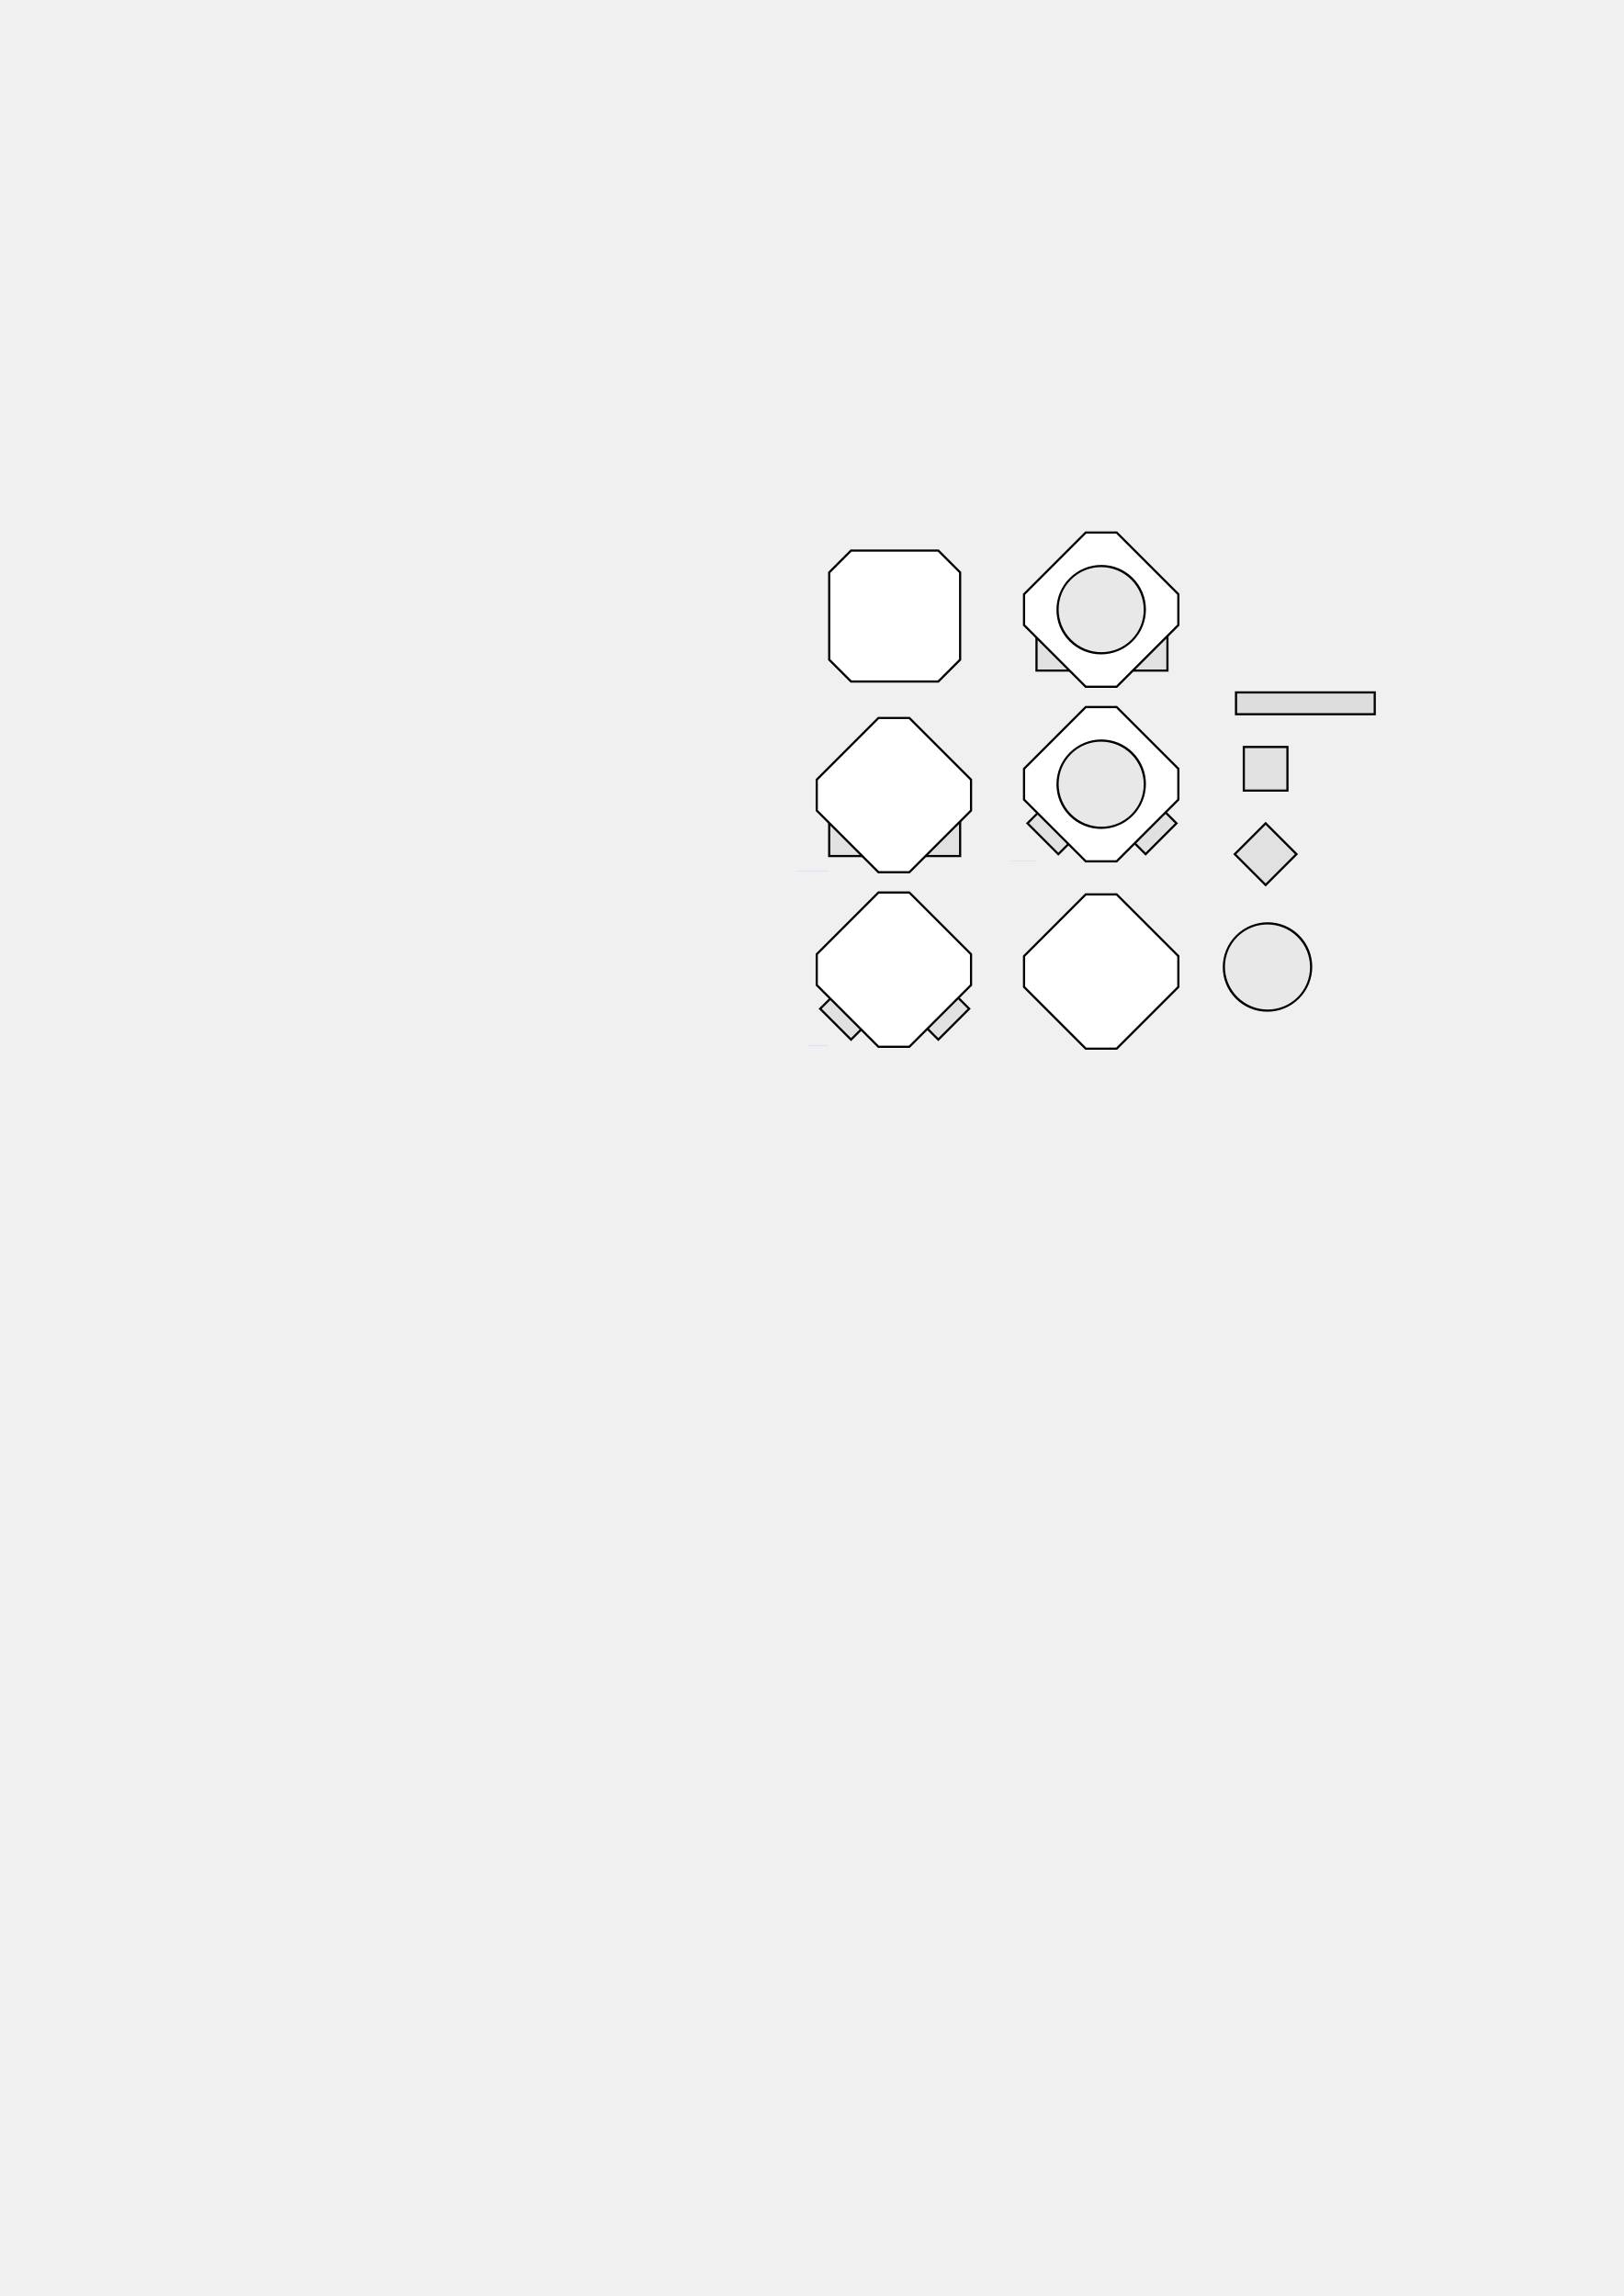
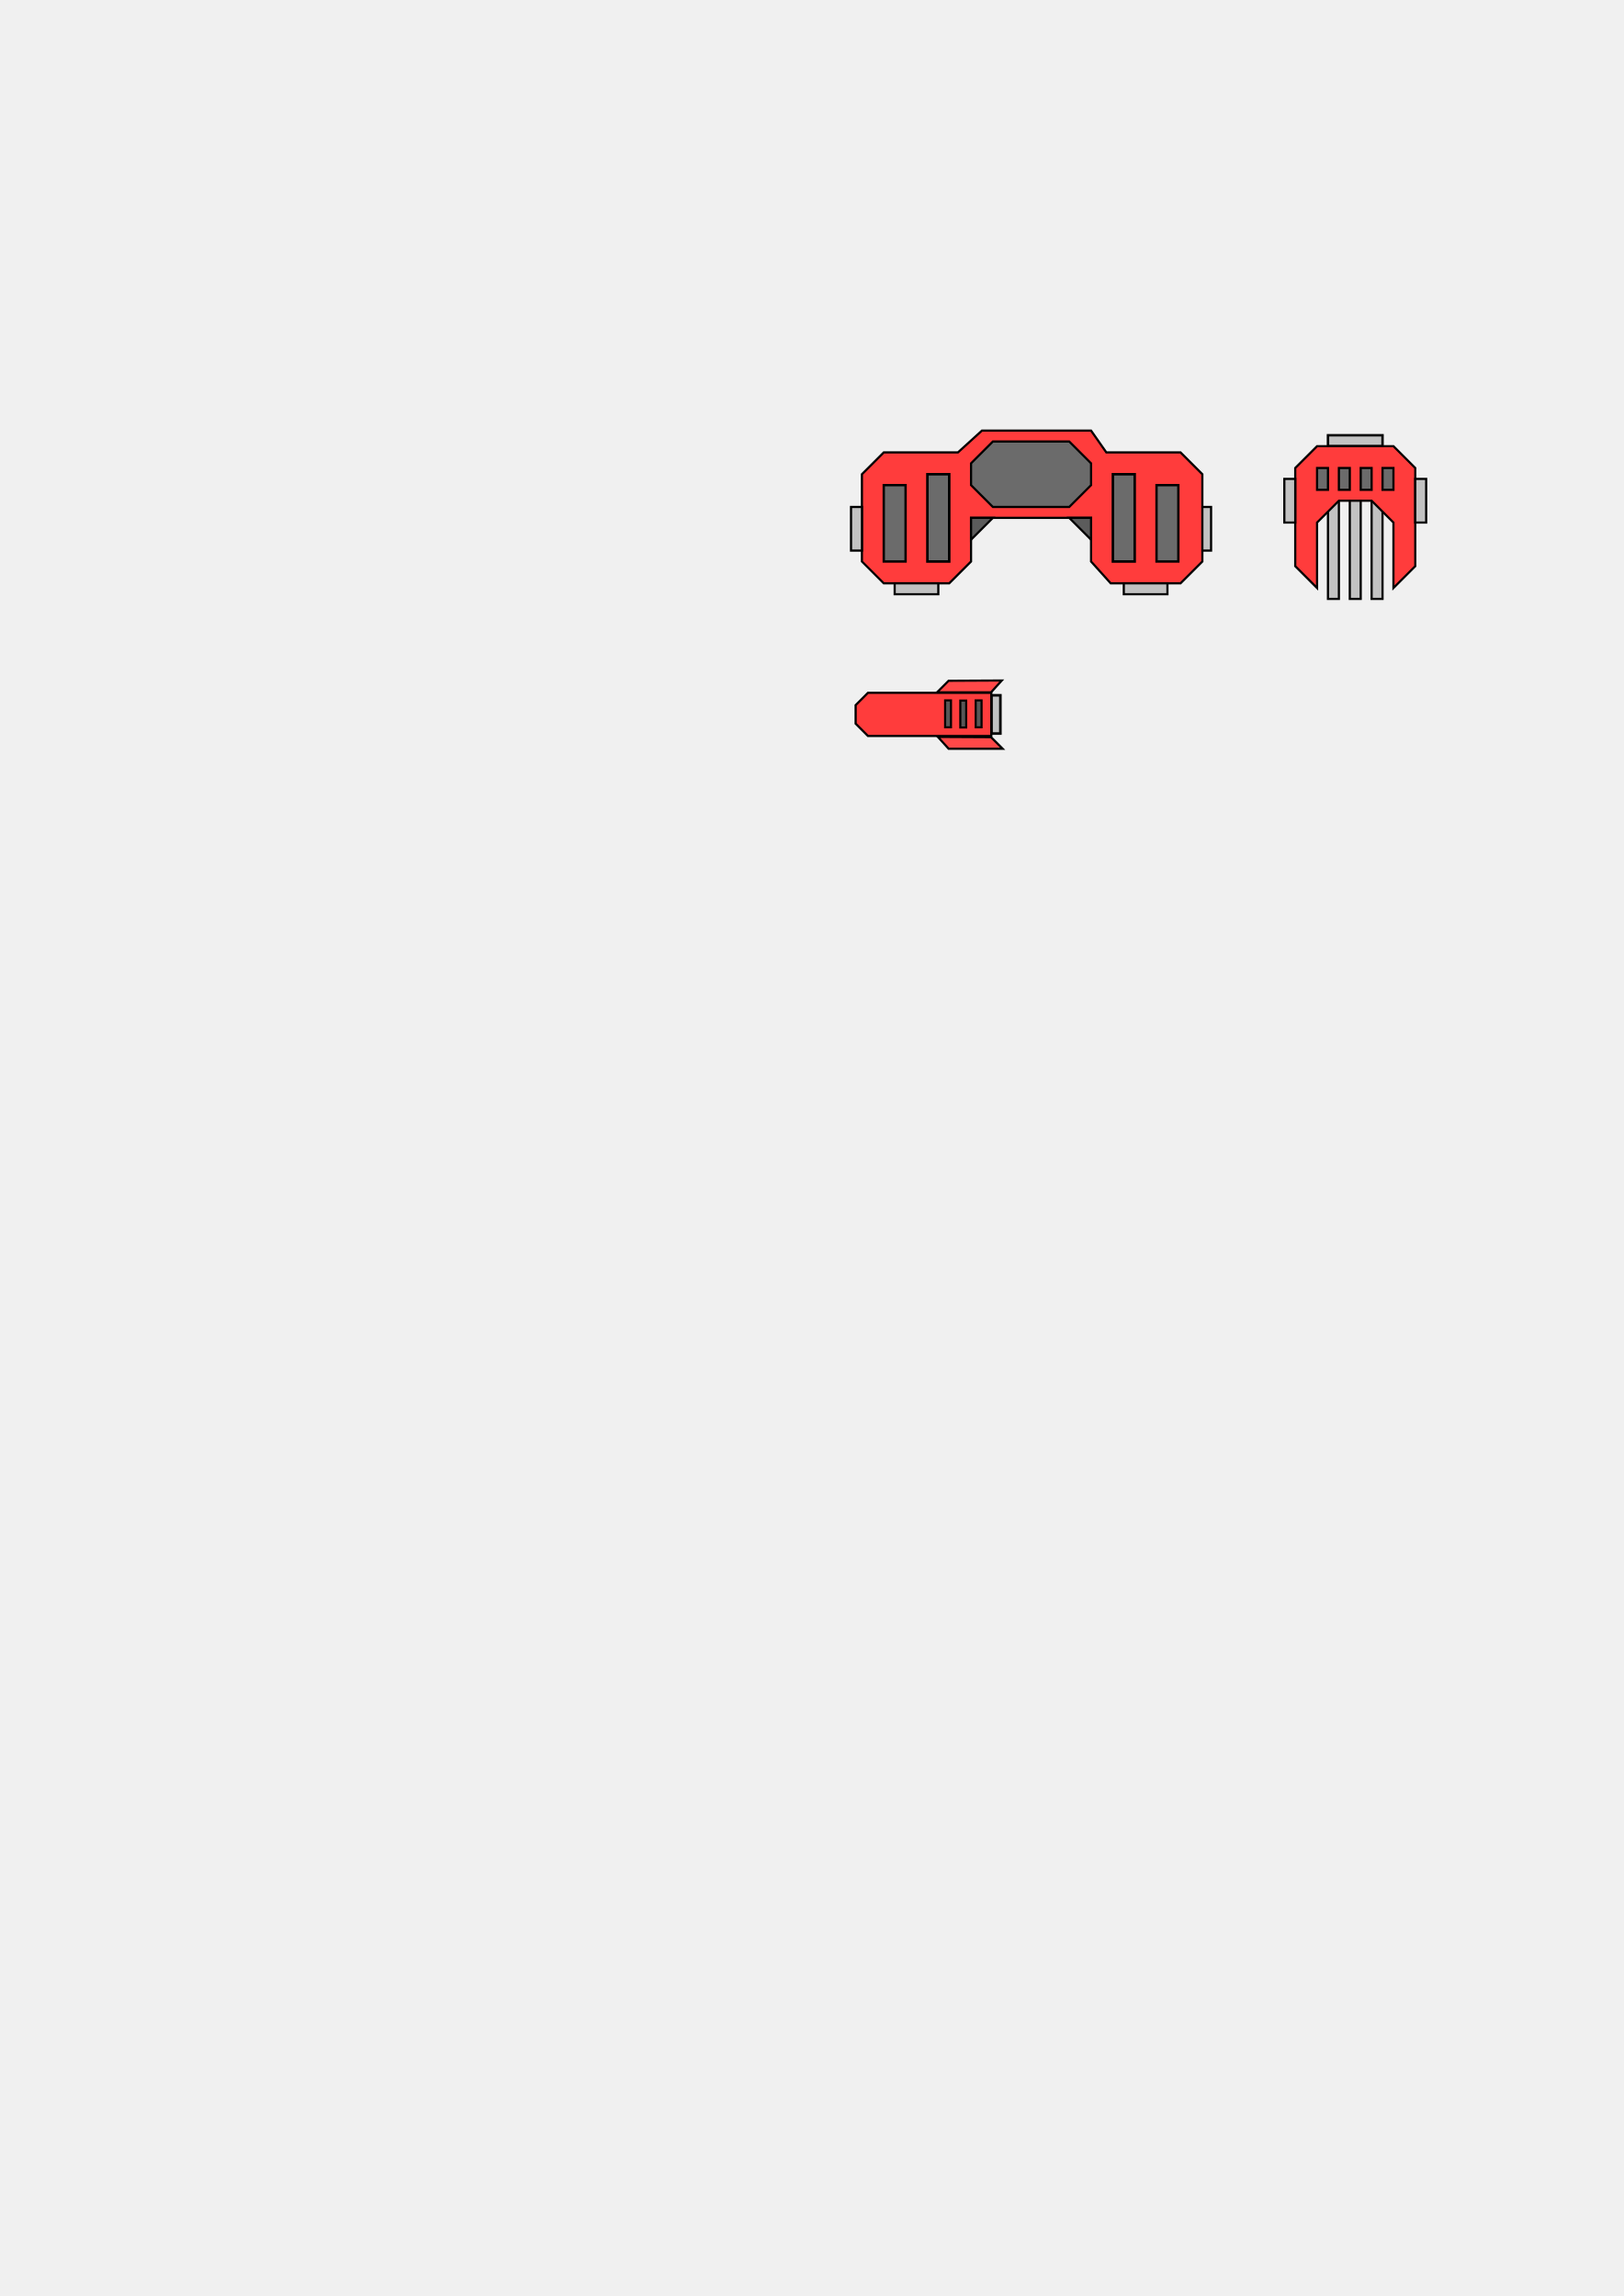
<svg xmlns="http://www.w3.org/2000/svg" width="744.094" height="1052.362" id="svg2" version="1.1">
  <defs id="defs4" />
  <g id="layer1">
-     <rect style="fill:#e1e1e1;fill-opacity:1;stroke:#000000;stroke-width:1;stroke-opacity:1;stroke-miterlimit:4;stroke-dasharray:none" id="rect3808-9-5" width="20" height="20" x="-307.362" y="475" transform="matrix(0,-1,1,0,0,0)" />
-     <rect style="fill:#e1e1e1;fill-opacity:1;stroke:#000000;stroke-width:1;stroke-opacity:1;stroke-miterlimit:4;stroke-dasharray:none" id="rect3808-9" width="20" height="20" x="-307.362" y="515" transform="matrix(0,-1,1,0,0,0)" />
-     <path style="fill:#ffffff;stroke:#000000;stroke-width:1px;stroke-linecap:butt;stroke-linejoin:miter;stroke-opacity:1;fill-opacity:1" d="m 380,262.362 0,40 10,10 40,0 10,-10 0,-40 -10,-10 -40,0 z" id="path2985" />
-     <path style="fill:#0000ff;fill-opacity:1" id="path3009" d="m 500,327.362 a 15,15 0 0 1 -2e-5,0.023 L 485,327.362 z" transform="translate(-25.3553,-12.92891)" />
-     <path style="fill:#ffffff;fill-opacity:1;stroke:#000000;stroke-width:1px;stroke-linecap:butt;stroke-linejoin:miter;stroke-opacity:1" d="m 497.574,244.078 -28.284,28.284 0,14.142 28.284,28.284 14.142,0 L 540,286.504 l 0,-14.142 -28.284,-28.284 z" id="path2985-6" />
-     <path style="fill:#e8e8e8;fill-opacity:1;stroke:#000000;stroke-opacity:1;stroke-width:0.81;stroke-miterlimit:4;stroke-dasharray:none" id="path3785-0-7" d="m 570,272.362 a 17.5,15 0 1 1 -35,0 17.5,15 0 1 1 35,0 z" transform="matrix(0.8081224,0.8081224,-0.9428088,0.9428088,314.9425,-423.8399)" />
-     <path style="fill:#e8e8e8;fill-opacity:1;stroke:#000000;stroke-opacity:1;stroke-width:0.81;stroke-miterlimit:4;stroke-dasharray:none" id="path3785-0-7-1" d="m 570,272.362 a 17.5,15 0 1 1 -35,0 17.5,15 0 1 1 35,0 z" transform="matrix(0.8081224,0.8081224,-0.9428088,0.9428088,391.1557,-260.053)" />
-     <rect style="fill:#e1e1e1;fill-opacity:1;stroke:#000000;stroke-width:1;stroke-opacity:1;stroke-miterlimit:4;stroke-dasharray:none" id="rect3808-9-7" width="20" height="20" x="-362.362" y="570" transform="matrix(0,-1,1,0,0,0)" />
-     <rect style="fill:#e1e1e1;fill-opacity:1;stroke:#000000;stroke-width:1;stroke-opacity:1;stroke-miterlimit:4;stroke-dasharray:none" id="rect3808-9-7-0" width="20" height="20" x="-696.957" y="123.287" transform="matrix(-0.7071068,-0.7071068,0.7071068,-0.7071068,0,0)" />
-     <rect style="fill:#e1e1e1;fill-opacity:1;stroke:#000000;stroke-width:1;stroke-opacity:1;stroke-miterlimit:4;stroke-dasharray:none" id="rect3808-9-5-9" width="20" height="20" x="-619.782" y="66.111" transform="matrix(-0.7071068,-0.7071068,0.7071068,-0.7071068,0,0)" />
-     <rect style="fill:#e1e1e1;fill-opacity:1;stroke:#000000;stroke-width:1;stroke-opacity:1;stroke-miterlimit:4;stroke-dasharray:none" id="rect3808-9-4" width="20" height="20" x="-648.066" y="94.396" transform="matrix(-0.7071068,-0.7071068,0.7071068,-0.7071068,0,0)" />
-     <path style="fill:#0000ff;fill-opacity:1" id="path3009-8" d="m 500,327.362 a 15,15 0 0 1 -2e-5,0.023 L 485,327.362 z" transform="translate(-25.35542,67.07109)" />
-     <path style="fill:#ffffff;fill-opacity:1;stroke:#000000;stroke-width:1px;stroke-linecap:butt;stroke-linejoin:miter;stroke-opacity:1" d="m 497.573,324.078 -28.284,28.284 0,14.142 28.284,28.284 14.142,0 28.284,-28.284 0,-14.142 -28.284,-28.284 z" id="path2985-6-8" />
-     <path style="fill:#e8e8e8;fill-opacity:1;stroke:#000000;stroke-opacity:1;stroke-width:0.81;stroke-miterlimit:4;stroke-dasharray:none" id="path3785-0-7-2" d="m 570,272.362 a 17.5,15 0 1 1 -35,0 17.5,15 0 1 1 35,0 z" transform="matrix(0.8081224,0.8081224,-0.9428088,0.9428088,314.9424,-343.8399)" />
-     <rect style="fill:#e1e1e1;fill-opacity:1;stroke:#000000;stroke-width:1;stroke-opacity:1;stroke-miterlimit:4;stroke-dasharray:none" id="rect3808-9-5-4" width="20" height="20" x="-392.362" y="380" transform="matrix(0,-1,1,0,0,0)" />
-     <rect style="fill:#e1e1e1;fill-opacity:1;stroke:#000000;stroke-width:1;stroke-opacity:1;stroke-miterlimit:4;stroke-dasharray:none" id="rect3808-9-55" width="20" height="20" x="-392.362" y="420" transform="matrix(0,-1,1,0,0,0)" />
-     <path style="fill:#0000ff;fill-opacity:1" id="path3009-1" d="m 500,327.362 a 15,15 0 0 1 -2e-5,0.023 L 485,327.362 z" transform="translate(-120.3551,72.07109)" />
-     <path style="fill:#ffffff;fill-opacity:1;stroke:#000000;stroke-width:1px;stroke-linecap:butt;stroke-linejoin:miter;stroke-opacity:1" d="m 402.574,329.078 -28.284,28.284 0,14.142 28.284,28.284 14.142,0 28.284,-28.284 0,-14.142 -28.284,-28.284 z" id="path2985-6-7" />
-     <rect style="fill:#e1e1e1;fill-opacity:1;stroke:#000000;stroke-width:1;stroke-opacity:1;stroke-miterlimit:4;stroke-dasharray:none" id="rect3808-9-5-9-5" width="20" height="20" x="-612.711" y="-61.168" transform="matrix(-0.7071068,-0.7071068,0.7071068,-0.7071068,0,0)" />
-     <rect style="fill:#e1e1e1;fill-opacity:1;stroke:#000000;stroke-width:1;stroke-opacity:1;stroke-miterlimit:4;stroke-dasharray:none" id="rect3808-9-4-2" width="20" height="20" x="-640.995" y="-32.883" transform="matrix(-0.7071068,-0.7071068,0.7071068,-0.7071068,0,0)" />
-     <path style="fill:#0000ff;fill-opacity:1" id="path3009-8-7" d="m 500,327.362 a 15,15 0 0 1 -2e-5,0.023 L 485,327.362 z" transform="translate(-120.3553,152.0711)" />
-     <path style="fill:#ffffff;fill-opacity:1;stroke:#000000;stroke-width:1px;stroke-linecap:butt;stroke-linejoin:miter;stroke-opacity:1" d="m 402.574,409.078 -28.284,28.284 0,14.142 28.284,28.284 14.142,0 28.284,-28.284 0,-14.142 -28.284,-28.284 z" id="path2985-6-8-6" />
-     <path style="fill:#ffffff;fill-opacity:1;stroke:#000000;stroke-width:1px;stroke-linecap:butt;stroke-linejoin:miter;stroke-opacity:1" d="m 497.574,409.936 -28.284,28.284 0,14.142 28.284,28.284 14.142,0 L 540,452.362 l 0,-14.142 -28.284,-28.284 z" id="path2985-6-8-6-4" />
-     <rect style="fill:#dddddd;fill-opacity:1;stroke:#000000;stroke-width:1;stroke-miterlimit:4;stroke-opacity:1;stroke-dasharray:none" id="rect3857-3" width="63.571" height="10" x="566.429" y="317.362" />
+     <rect style="fill:#c2c2c2;fill-opacity:1;stroke:#000000;stroke-width:1;stroke-miterlimit:4;stroke-opacity:1;stroke-dasharray:none" id="rect3808-9-7-5-3-6-4" width="5" height="20" x="-555" y="-252.362" transform="scale(-1,-1)" />
+     <path style="fill:#c2c2c2;fill-opacity:1;stroke:#000000;stroke-width:1px;stroke-linecap:butt;stroke-linejoin:miter;stroke-opacity:1" d="m 608.571,224.505 0,50 5,0 0,-50 z" id="path4085" />
+     <path style="fill:#c2c2c2;fill-opacity:1;stroke:#000000;stroke-width:1px;stroke-linecap:butt;stroke-linejoin:miter;stroke-opacity:1" d="m 628.571,224.505 0,50 5,0 0,-50 z" id="path4085-2" />
+     <path style="fill:#c2c2c2;fill-opacity:1;stroke:#000000;stroke-width:1px;stroke-linecap:butt;stroke-linejoin:miter;stroke-opacity:1" d="m 618.571,224.505 0,50 5,0 0,-50 z" id="path4085-2-5" />
+     <path style="fill:#ff3c3c;fill-opacity:1;stroke:#000000;stroke-width:1px;stroke-linecap:butt;stroke-linejoin:miter;stroke-opacity:1" d="m 395,217.362 0,40 10,10 30,0 10,-10 0,-20 20,0 35,0 0,20 9,10 32,0 10,-10 0,-40 -10,-10 -34,0 -7,-10 -25,0 -25,0 -11,10 -34,0 z" id="path2985" />
+     <rect style="fill:#c2c2c2;fill-opacity:1;stroke:#000000;stroke-width:1.118;stroke-miterlimit:4;stroke-opacity:1;stroke-dasharray:none" id="rect3808-9-7" width="5" height="25" x="-204.505" y="608.571" transform="matrix(0,-1,1,0,0,0)" />
+     <rect style="fill:#c2c2c2;fill-opacity:1;stroke:#000000;stroke-width:1;stroke-miterlimit:4;stroke-opacity:1;stroke-dasharray:none" id="rect3808-9-7-5" width="5" height="20" x="-272.362" y="515" transform="matrix(0,-1,1,0,0,0)" />
+     <path style="fill:#6b6b6b;fill-opacity:1;stroke:#000000;stroke-width:1.08px;stroke-linecap:butt;stroke-linejoin:miter;stroke-opacity:1" d="m 405,222.362 0,35 10,0 0,-35 z" id="path4032" />
+     <path style="fill:#6b6b6b;stroke:#000000;stroke-width:1px;stroke-linecap:butt;stroke-linejoin:miter;stroke-opacity:1;fill-opacity:1" d="m 455,202.362 -10,10 0,10 10,10 35,0 10,-10 0,-10 -10,-10 z" id="path4034" />
+     <path style="fill:#6b6b6b;fill-opacity:1;stroke:#000000;stroke-width:1.155px;stroke-linecap:butt;stroke-linejoin:miter;stroke-opacity:1" d="m 425,217.362 0,40 10,0 0,-40 z" id="path4032-3" />
+     <path style="fill:#6b6b6b;fill-opacity:1;stroke:#000000;stroke-width:1.155px;stroke-linecap:butt;stroke-linejoin:miter;stroke-opacity:1" d="m 510,217.362 0,40 10,0 0,-40 z" id="path4032-3-2" />
+     <path style="fill:#6b6b6b;fill-opacity:1;stroke:#000000;stroke-width:1.08px;stroke-linecap:butt;stroke-linejoin:miter;stroke-opacity:1" d="m 530,222.362 0,35 10,0 0,-35 z" id="path4032-3-8" />
+     <path style="fill:#5c5c5c;stroke:#000000;stroke-width:1px;stroke-linecap:butt;stroke-linejoin:miter;stroke-opacity:1;fill-opacity:1" d="m 445,247.362 10,-10 -10,0 z" id="path4079" />
+     <path style="fill:#5c5c5c;stroke:#000000;stroke-width:1px;stroke-linecap:butt;stroke-linejoin:miter;stroke-opacity:1;fill-opacity:1" d="m 500,247.362 -10,-10 10,0 z" id="path4081" />
+     <path style="fill:#ff3c3c;fill-opacity:1;stroke:#000000;stroke-width:1px;stroke-linecap:butt;stroke-linejoin:miter;stroke-opacity:1" d="m 593.571,214.505 0,45 10,10 0,-30 10,-10 15,0 10,10 0,30 10,-10 0,-45 -10,-10 -35,0 z" id="path4083" />
+     <rect style="fill:#c2c2c2;fill-opacity:1;stroke:#000000;stroke-width:1;stroke-miterlimit:4;stroke-opacity:1;stroke-dasharray:none" id="rect3808-9-7-5-3" width="5" height="20" x="-272.362" y="410" transform="matrix(0,-1,1,0,0,0)" />
+     <rect style="fill:#c2c2c2;fill-opacity:1;stroke:#000000;stroke-width:1;stroke-miterlimit:4;stroke-opacity:1;stroke-dasharray:none" id="rect3808-9-7-5-3-6" width="5" height="20" x="-395" y="-252.362" transform="scale(-1,-1)" />
+     <rect style="fill:#c2c2c2;fill-opacity:1;stroke:#000000;stroke-width:1;stroke-miterlimit:4;stroke-opacity:1;stroke-dasharray:none" id="rect3808-9-7-5-3-6-1" width="5" height="20" x="-653.571" y="-239.505" transform="scale(-1,-1)" />
+     <path style="fill:#6b6b6b;fill-opacity:1;stroke:#000000;stroke-width:1;stroke-linecap:butt;stroke-linejoin:miter;stroke-miterlimit:4;stroke-opacity:1;stroke-dasharray:none" d="m 603.571,214.505 0,10 5,0 0,-10 z" id="path4032-8" />
+     <path style="fill:#6b6b6b;fill-opacity:1;stroke:#000000;stroke-width:1;stroke-linecap:butt;stroke-linejoin:miter;stroke-miterlimit:4;stroke-opacity:1;stroke-dasharray:none" d="m 613.571,214.505 0,10 5,0 0,-10 z" id="path4032-8-6" />
+     <path style="fill:#6b6b6b;fill-opacity:1;stroke:#000000;stroke-width:1;stroke-linecap:butt;stroke-linejoin:miter;stroke-miterlimit:4;stroke-opacity:1;stroke-dasharray:none" d="m 623.571,214.505 0,10 5,0 0,-10 z" id="path4032-8-2" />
+     <path style="fill:#6b6b6b;fill-opacity:1;stroke:#000000;stroke-width:1;stroke-linecap:butt;stroke-linejoin:miter;stroke-miterlimit:4;stroke-opacity:1;stroke-dasharray:none" d="m 633.571,214.505 0,10 5,0 0,-10 z" id="path4032-8-1" />
+     <rect style="fill:#c2c2c2;fill-opacity:1;stroke:#000000;stroke-width:1;stroke-miterlimit:4;stroke-opacity:1;stroke-dasharray:none" id="rect3808-9-7-5-3-6-1-6" width="5" height="20" x="-593.571" y="-239.505" transform="scale(-1,-1)" />
+     <path style="fill:#ff3c3c;fill-opacity:1;stroke:#000000;stroke-width:1;stroke-linecap:butt;stroke-linejoin:miter;stroke-miterlimit:4;stroke-opacity:1;stroke-dasharray:none" d="m 397.764,317.549 -5.652,5.652 0,8.478 5.652,5.652 56.522,0 0,-19.783 z" id="path4269" />
+     <rect style="fill:#c2c2c2;fill-opacity:1;stroke:#000000;stroke-width:1.192;stroke-miterlimit:4;stroke-opacity:1;stroke-dasharray:none" id="rect3808-9-7-5-3-6-2" width="4.062" height="17.529" x="-458.444" y="-336.211" transform="scale(-1,-1)" />
+     <rect style="fill:#575757;fill-opacity:1;stroke:#000000;stroke-width:0.961;stroke-miterlimit:4;stroke-opacity:1;stroke-dasharray:none" id="rect3808-9-7-5-3-6-9-1" width="2.694" height="12.337" x="-449.824" y="-333.355" transform="scale(-1,-1)" />
+     <rect style="fill:#575757;fill-opacity:1;stroke:#000000;stroke-width:0.961;stroke-miterlimit:4;stroke-opacity:1;stroke-dasharray:none" id="rect3808-9-7-5-3-6-9-1-5" width="2.694" height="12.337" x="-442.776" y="-333.441" transform="scale(-1,-1)" />
+     <rect style="fill:#575757;fill-opacity:1;stroke:#000000;stroke-width:0.961;stroke-miterlimit:4;stroke-opacity:1;stroke-dasharray:none" id="rect3808-9-7-5-3-6-9-1-0" width="2.694" height="12.337" x="-435.811" y="-333.352" transform="scale(-1,-1)" />
+     <path style="fill:#ff4848;fill-opacity:1;stroke:#000000;stroke-width:1px;stroke-linecap:butt;stroke-linejoin:miter;stroke-opacity:1" d="m 429.406,317.337 5.303,-5.303 24.37,-0.126 -4.924,5.43 z" id="path4350" />
+     <path style="fill:#ff4848;fill-opacity:1;stroke:#000000;stroke-width:1px;stroke-linecap:butt;stroke-linejoin:miter;stroke-opacity:1" d="m 459.479,343.187 -5.303,-5.303 -24.37,-0.126 4.925,5.43 z" id="path4350-3" />
  </g>
  <g id="layer2" style="display:none">
    <rect style="fill:#e5e5e5;fill-opacity:1;stroke:#000000;stroke-width:1.014;stroke-miterlimit:4;stroke-opacity:1;stroke-dasharray:none" id="rect3852" width="10" height="60" x="500" y="222.362" />
  </g>
</svg>
